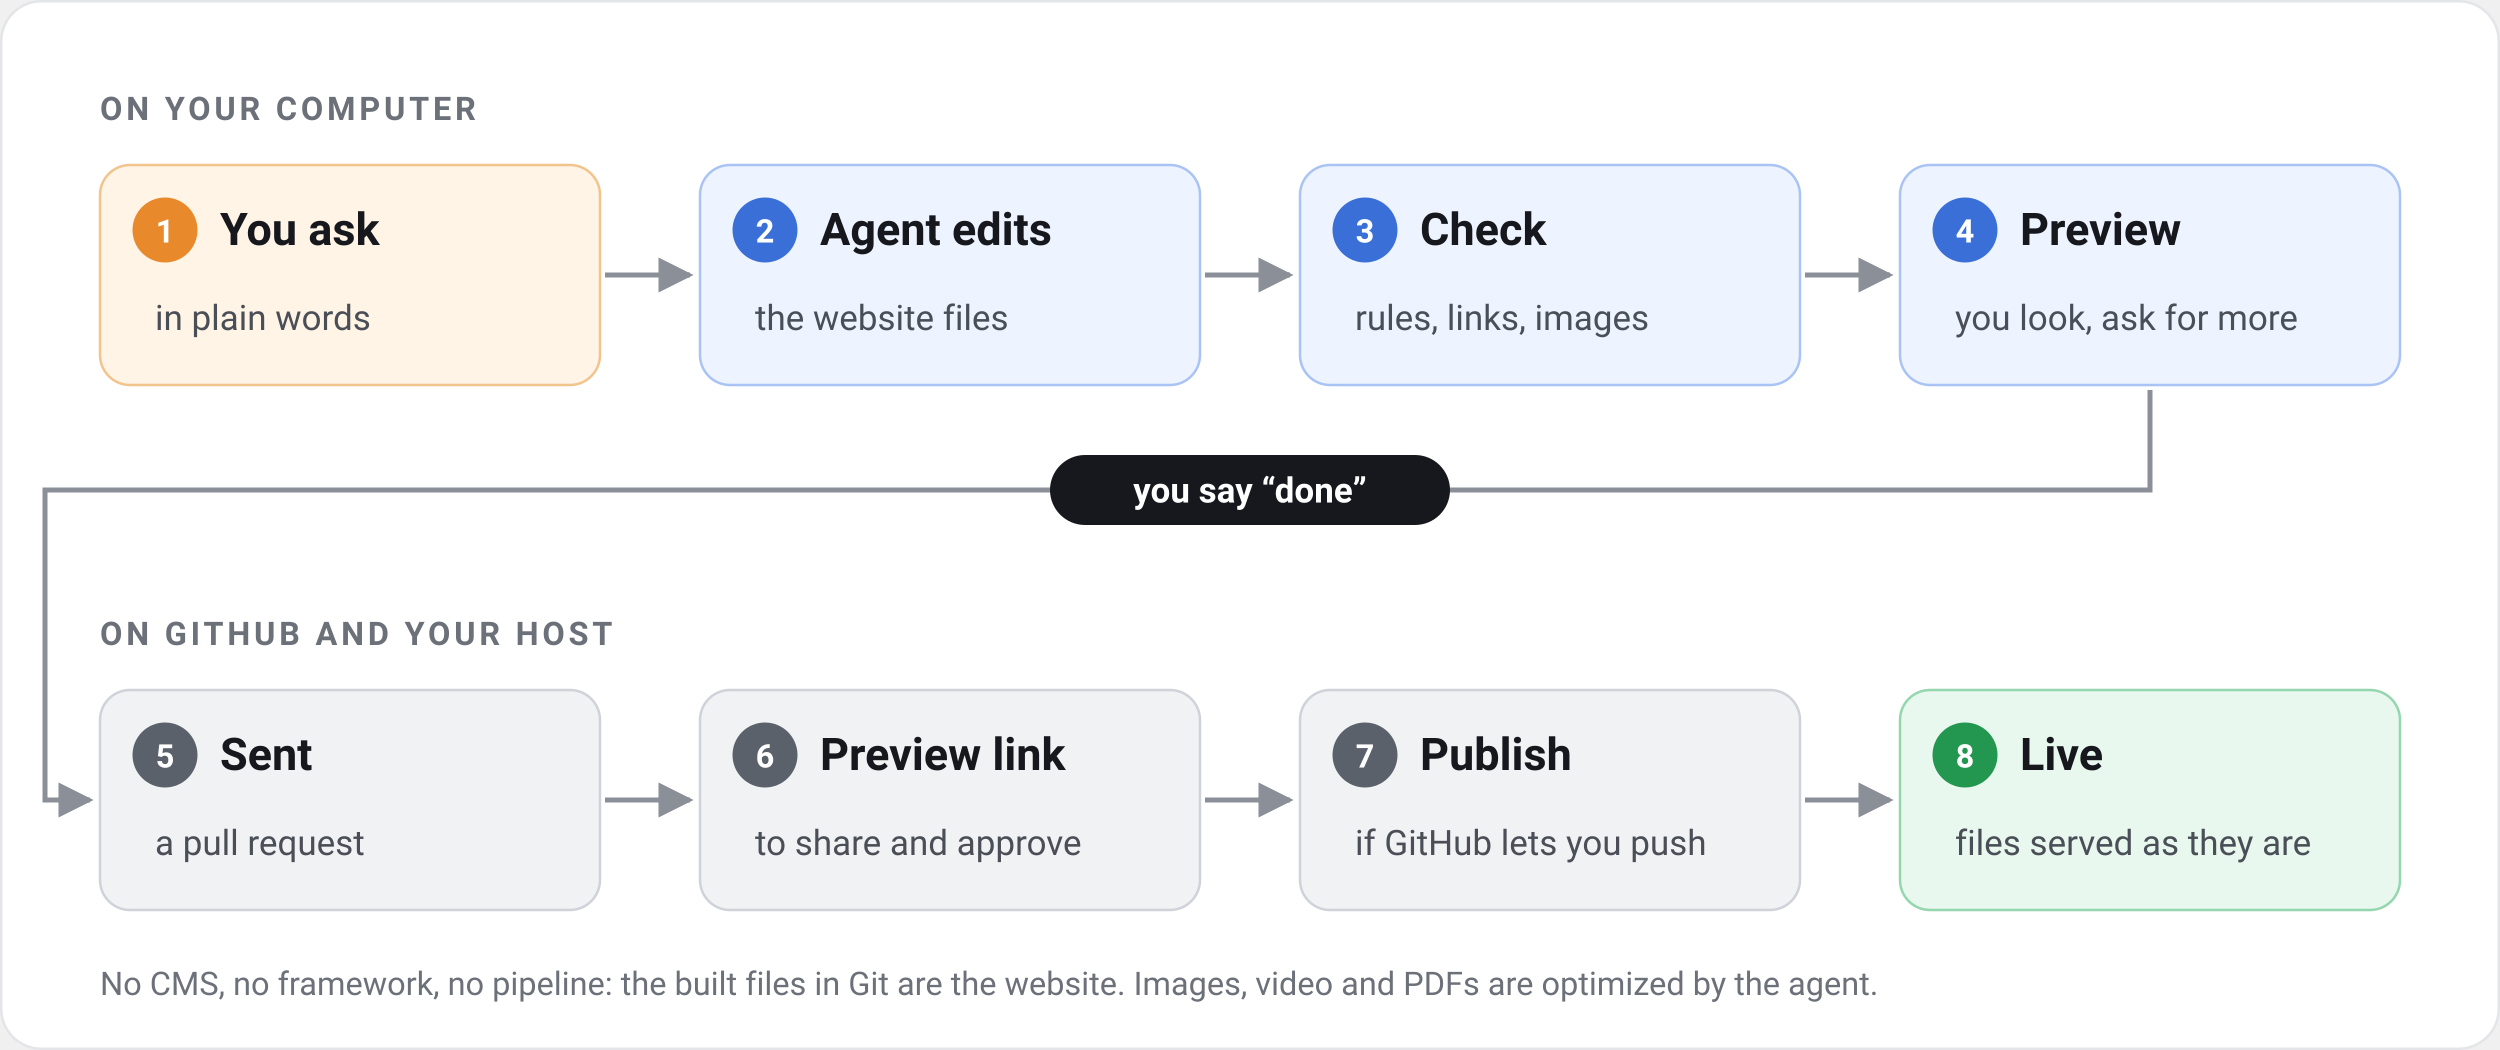
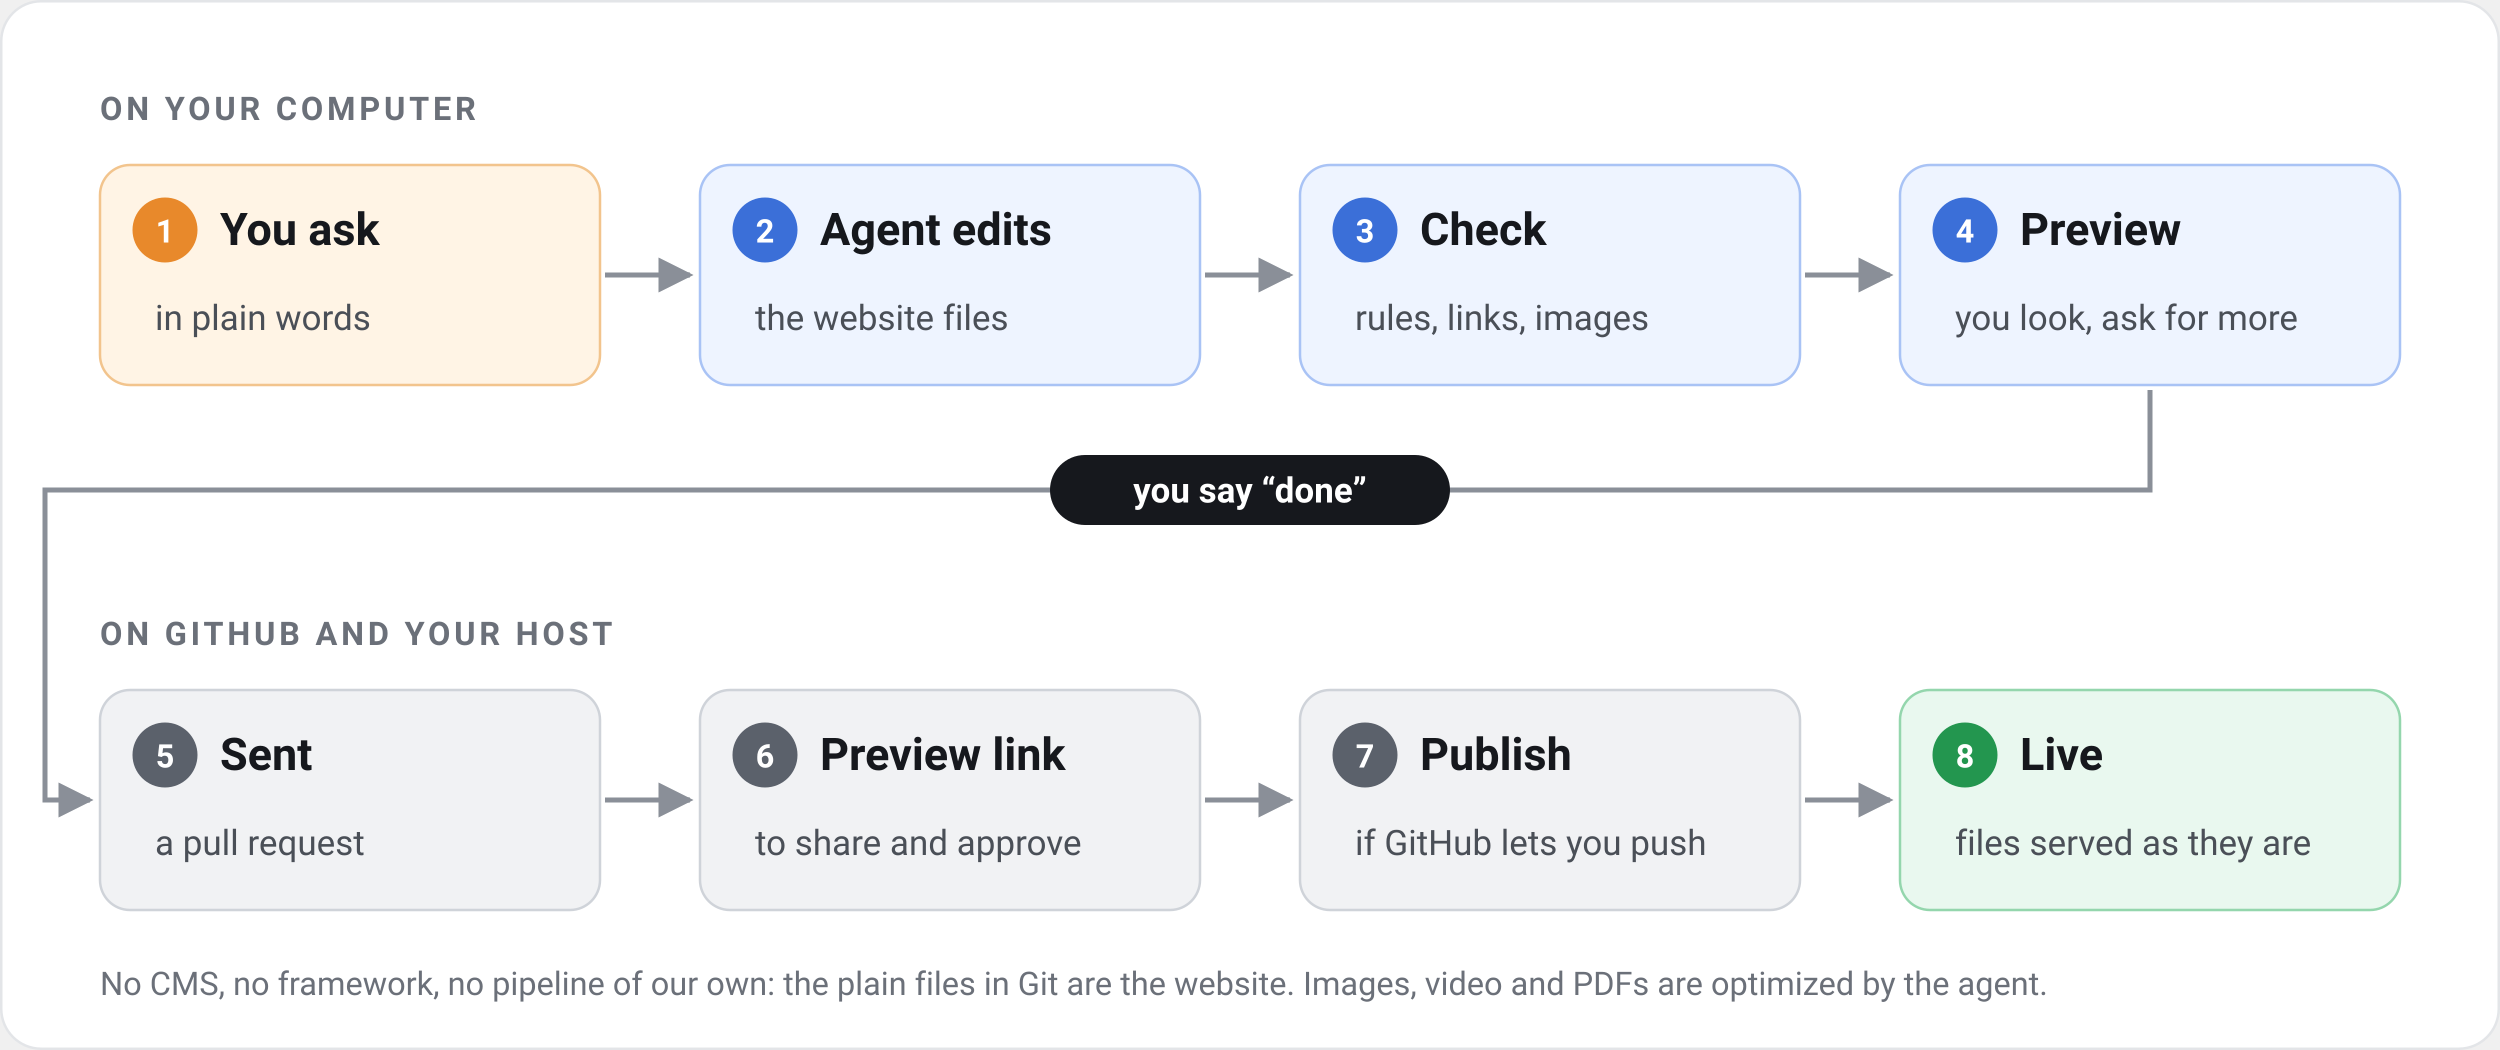
<svg xmlns="http://www.w3.org/2000/svg" viewBox="0 0 1000 420" width="1000" height="420" font-family="system-ui, -apple-system, 'Segoe UI', Roboto, sans-serif">
  <defs>
    <marker id="arrow" viewBox="0 0 10 10" refX="9" refY="5" markerWidth="7" markerHeight="7" orient="auto-start-reverse">
      <path d="M0 0 L10 5 L0 10 z" fill="#8a8f98" />
    </marker>
  </defs>
  <rect x="0.5" y="0.5" width="999" height="419" rx="16" fill="#ffffff" stroke="#e3e5e8" />
  <text x="40" y="48" font-size="13" font-weight="700" letter-spacing="1.5" fill="#6b7079">ON YOUR COMPUTER</text>
  <text x="40" y="258" font-size="13" font-weight="700" letter-spacing="1.5" fill="#6b7079">ON GITHUB AND YOUR HOST</text>
  <g font-size="18" font-weight="650" fill="#16181d">
    <g>
      <rect x="40" y="66" width="200" height="88" rx="12" fill="#fff4e5" stroke="#f2c48d" />
      <circle cx="66" cy="92" r="13" fill="#e8892b" />
      <text x="66" y="97" font-size="13" fill="#fff" text-anchor="middle">1</text>
      <text x="88" y="98">You ask</text>
      <text x="62" y="132" font-size="14" font-weight="400" fill="#4a4f57">in plain words</text>
    </g>
    <g>
      <rect x="280" y="66" width="200" height="88" rx="12" fill="#eef4ff" stroke="#a9c3f5" />
      <circle cx="306" cy="92" r="13" fill="#3b6fd8" />
      <text x="306" y="97" font-size="13" fill="#fff" text-anchor="middle">2</text>
      <text x="328" y="98">Agent edits</text>
      <text x="302" y="132" font-size="14" font-weight="400" fill="#4a4f57">the website files</text>
    </g>
    <g>
      <rect x="520" y="66" width="200" height="88" rx="12" fill="#eef4ff" stroke="#a9c3f5" />
      <circle cx="546" cy="92" r="13" fill="#3b6fd8" />
      <text x="546" y="97" font-size="13" fill="#fff" text-anchor="middle">3</text>
      <text x="568" y="98">Check</text>
      <text x="542" y="132" font-size="14" font-weight="400" fill="#4a4f57">rules, links, images</text>
    </g>
    <g>
      <rect x="760" y="66" width="200" height="88" rx="12" fill="#eef4ff" stroke="#a9c3f5" />
      <circle cx="786" cy="92" r="13" fill="#3b6fd8" />
      <text x="786" y="97" font-size="13" fill="#fff" text-anchor="middle">4</text>
      <text x="808" y="98">Preview</text>
      <text x="782" y="132" font-size="14" font-weight="400" fill="#4a4f57">you look, ask for more</text>
    </g>
    <g>
      <rect x="40" y="276" width="200" height="88" rx="12" fill="#f1f2f4" stroke="#cfd3d9" />
      <circle cx="66" cy="302" r="13" fill="#5b616b" />
      <text x="66" y="307" font-size="13" fill="#fff" text-anchor="middle">5</text>
      <text x="88" y="308">Sent</text>
      <text x="62" y="342" font-size="14" font-weight="400" fill="#4a4f57">a pull request</text>
    </g>
    <g>
      <rect x="280" y="276" width="200" height="88" rx="12" fill="#f1f2f4" stroke="#cfd3d9" />
      <circle cx="306" cy="302" r="13" fill="#5b616b" />
      <text x="306" y="307" font-size="13" fill="#fff" text-anchor="middle">6</text>
      <text x="328" y="308">Preview link</text>
      <text x="302" y="342" font-size="14" font-weight="400" fill="#4a4f57">to share and approve</text>
    </g>
    <g>
      <rect x="520" y="276" width="200" height="88" rx="12" fill="#f1f2f4" stroke="#cfd3d9" />
      <circle cx="546" cy="302" r="13" fill="#5b616b" />
      <text x="546" y="307" font-size="13" fill="#fff" text-anchor="middle">7</text>
      <text x="568" y="308">Publish</text>
      <text x="542" y="342" font-size="14" font-weight="400" fill="#4a4f57">if GitHub lets you push</text>
    </g>
    <g>
      <rect x="760" y="276" width="200" height="88" rx="12" fill="#e9f8ef" stroke="#94d6ad" />
      <circle cx="786" cy="302" r="13" fill="#23964f" />
      <text x="786" y="307" font-size="13" fill="#fff" text-anchor="middle">8</text>
      <text x="808" y="308">Live</text>
      <text x="782" y="342" font-size="14" font-weight="400" fill="#4a4f57">files served as they are</text>
    </g>
  </g>
  <g stroke="#8a8f98" stroke-width="2" fill="none" marker-end="url(#arrow)">
    <path d="M242 110 H276" />
    <path d="M482 110 H516" />
    <path d="M722 110 H756" />
    <path d="M242 320 H276" />
    <path d="M482 320 H516" />
    <path d="M722 320 H756" />
    <path d="M860 156 V196 H18 V320 H36" />
  </g>
  <rect x="420" y="182" width="160" height="28" rx="14" fill="#16181d" />
  <text x="500" y="201" font-size="14" font-weight="600" fill="#ffffff" text-anchor="middle">you say “done”</text>
-   <text x="40" y="398" font-size="13" fill="#6b7079">No CMS, no framework, no pipeline: the built files in Git are the website. Images, video and PDFs are optimized by the agent.</text>
+   <text x="40" y="398" font-size="13" fill="#6b7079">No CMS, no framework, no pipeline of our own: the plain files in Git are the website. Images, video and PDFs are optimized by the agent.</text>
</svg>
